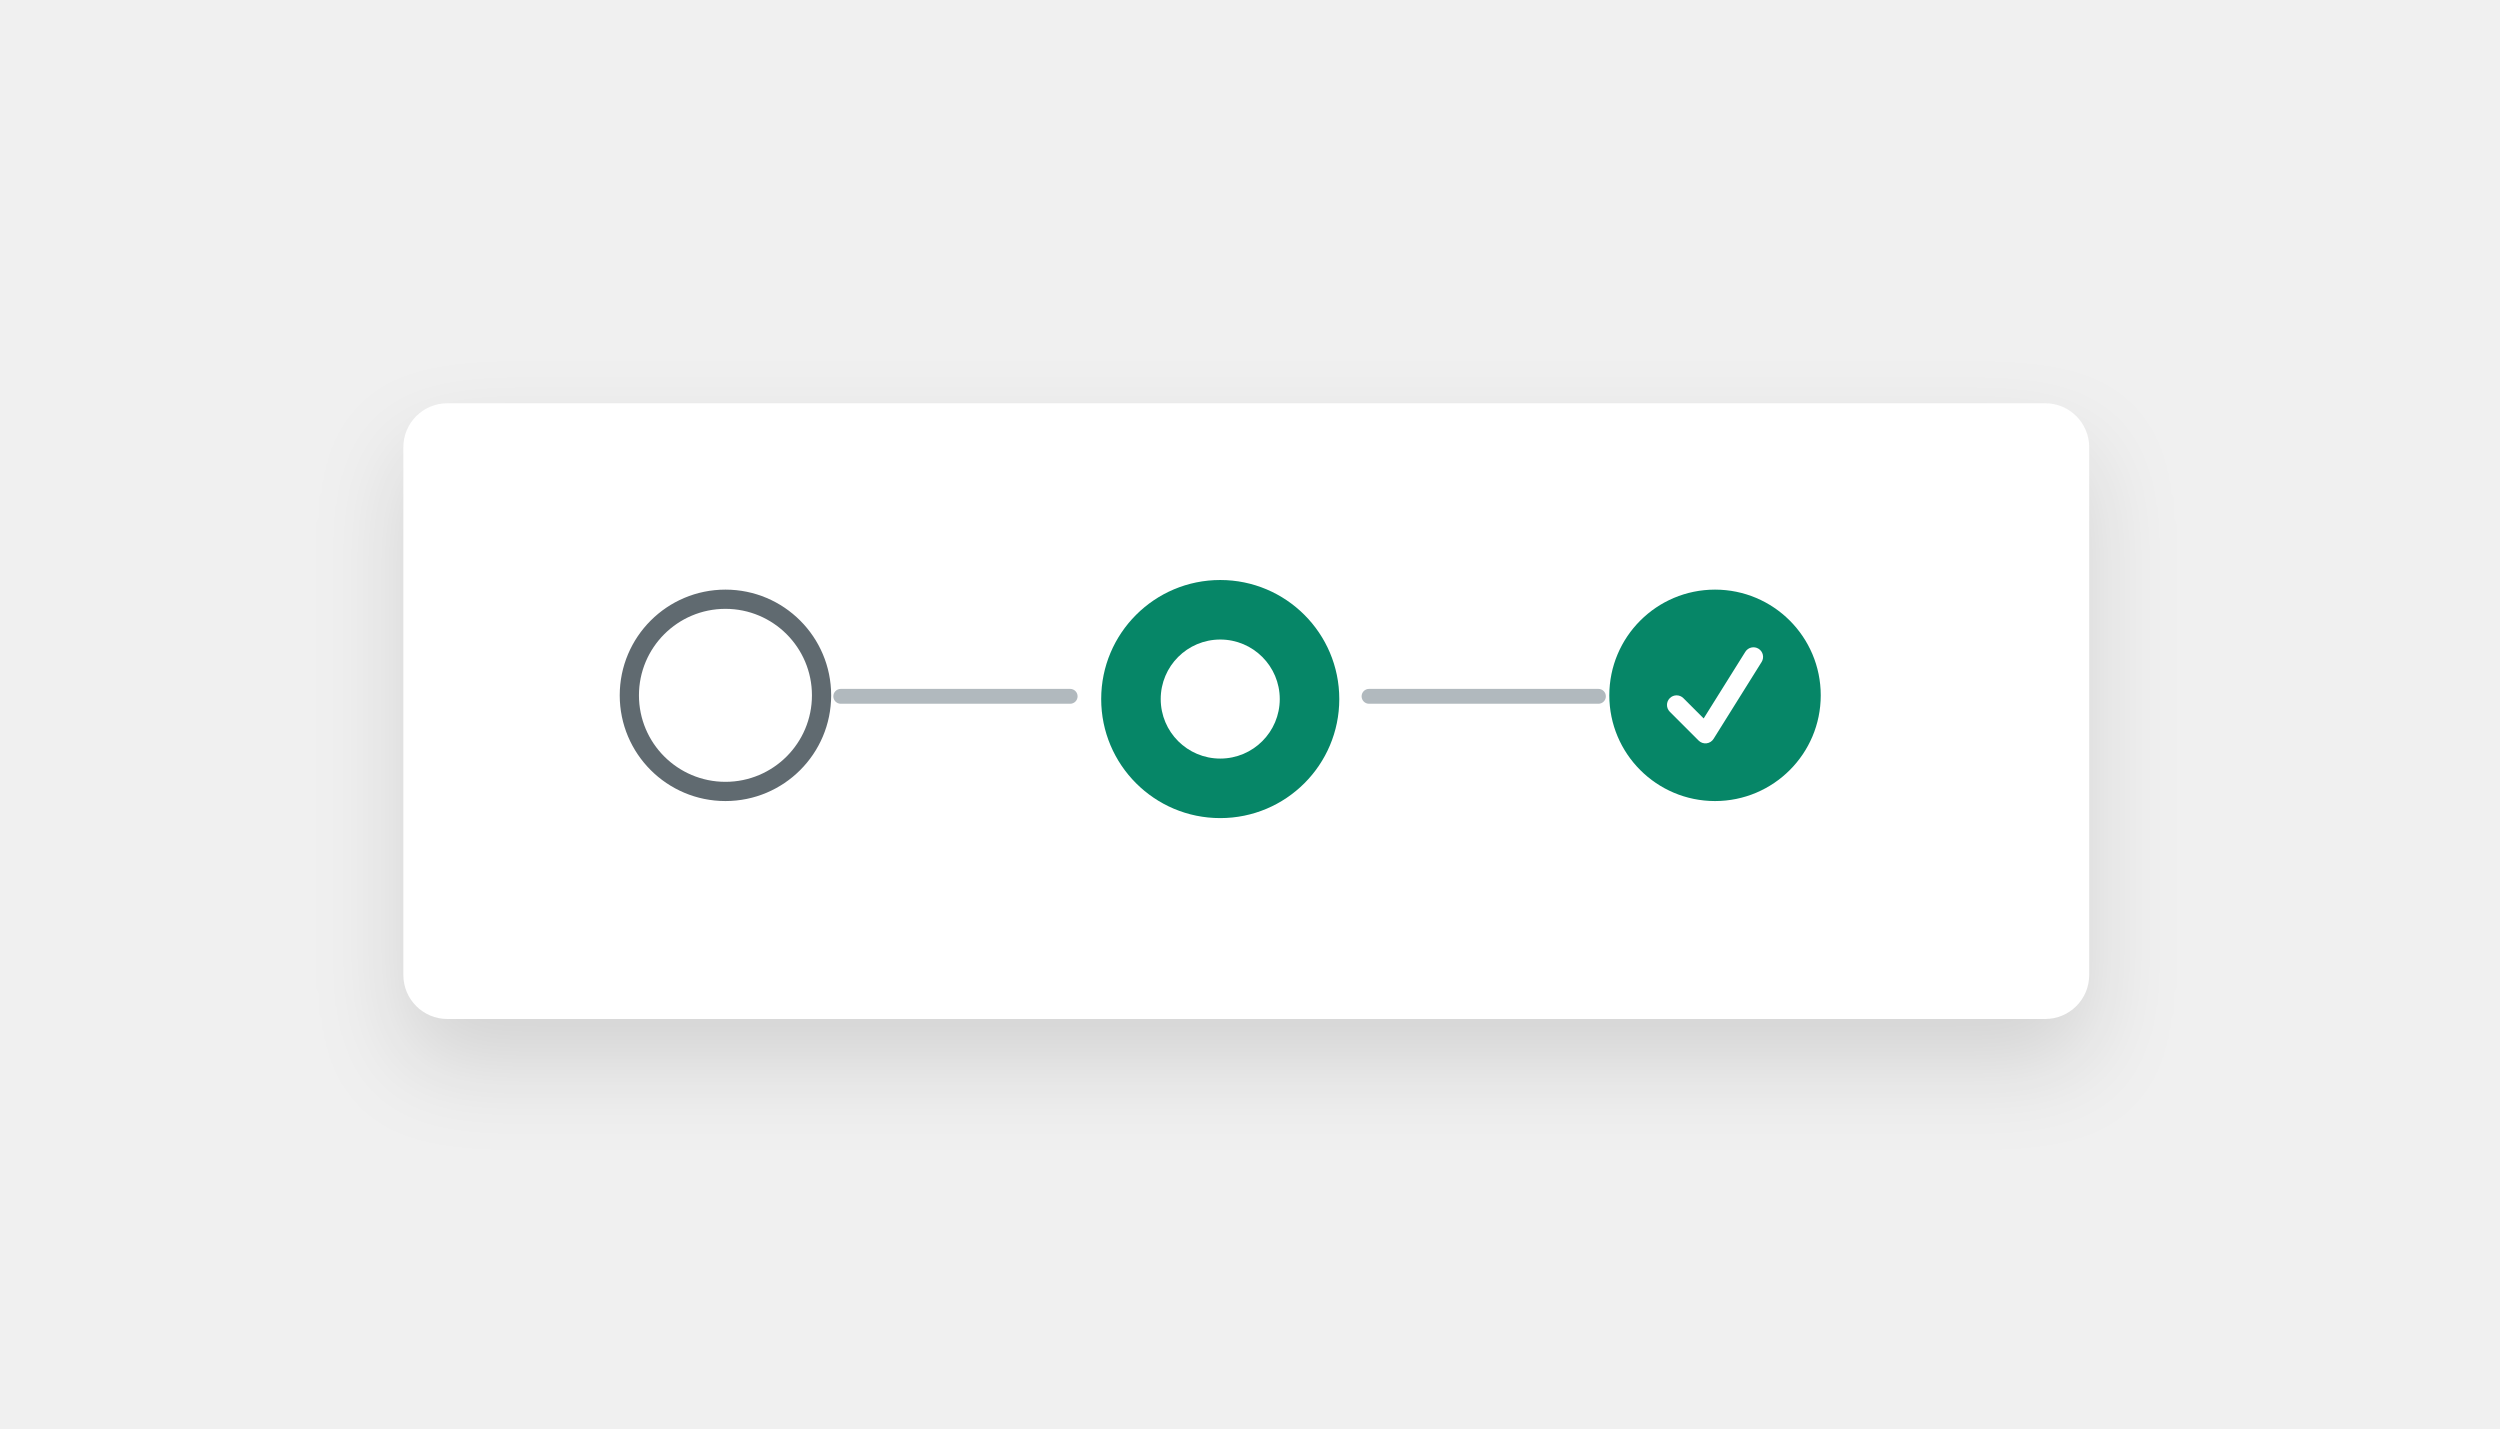
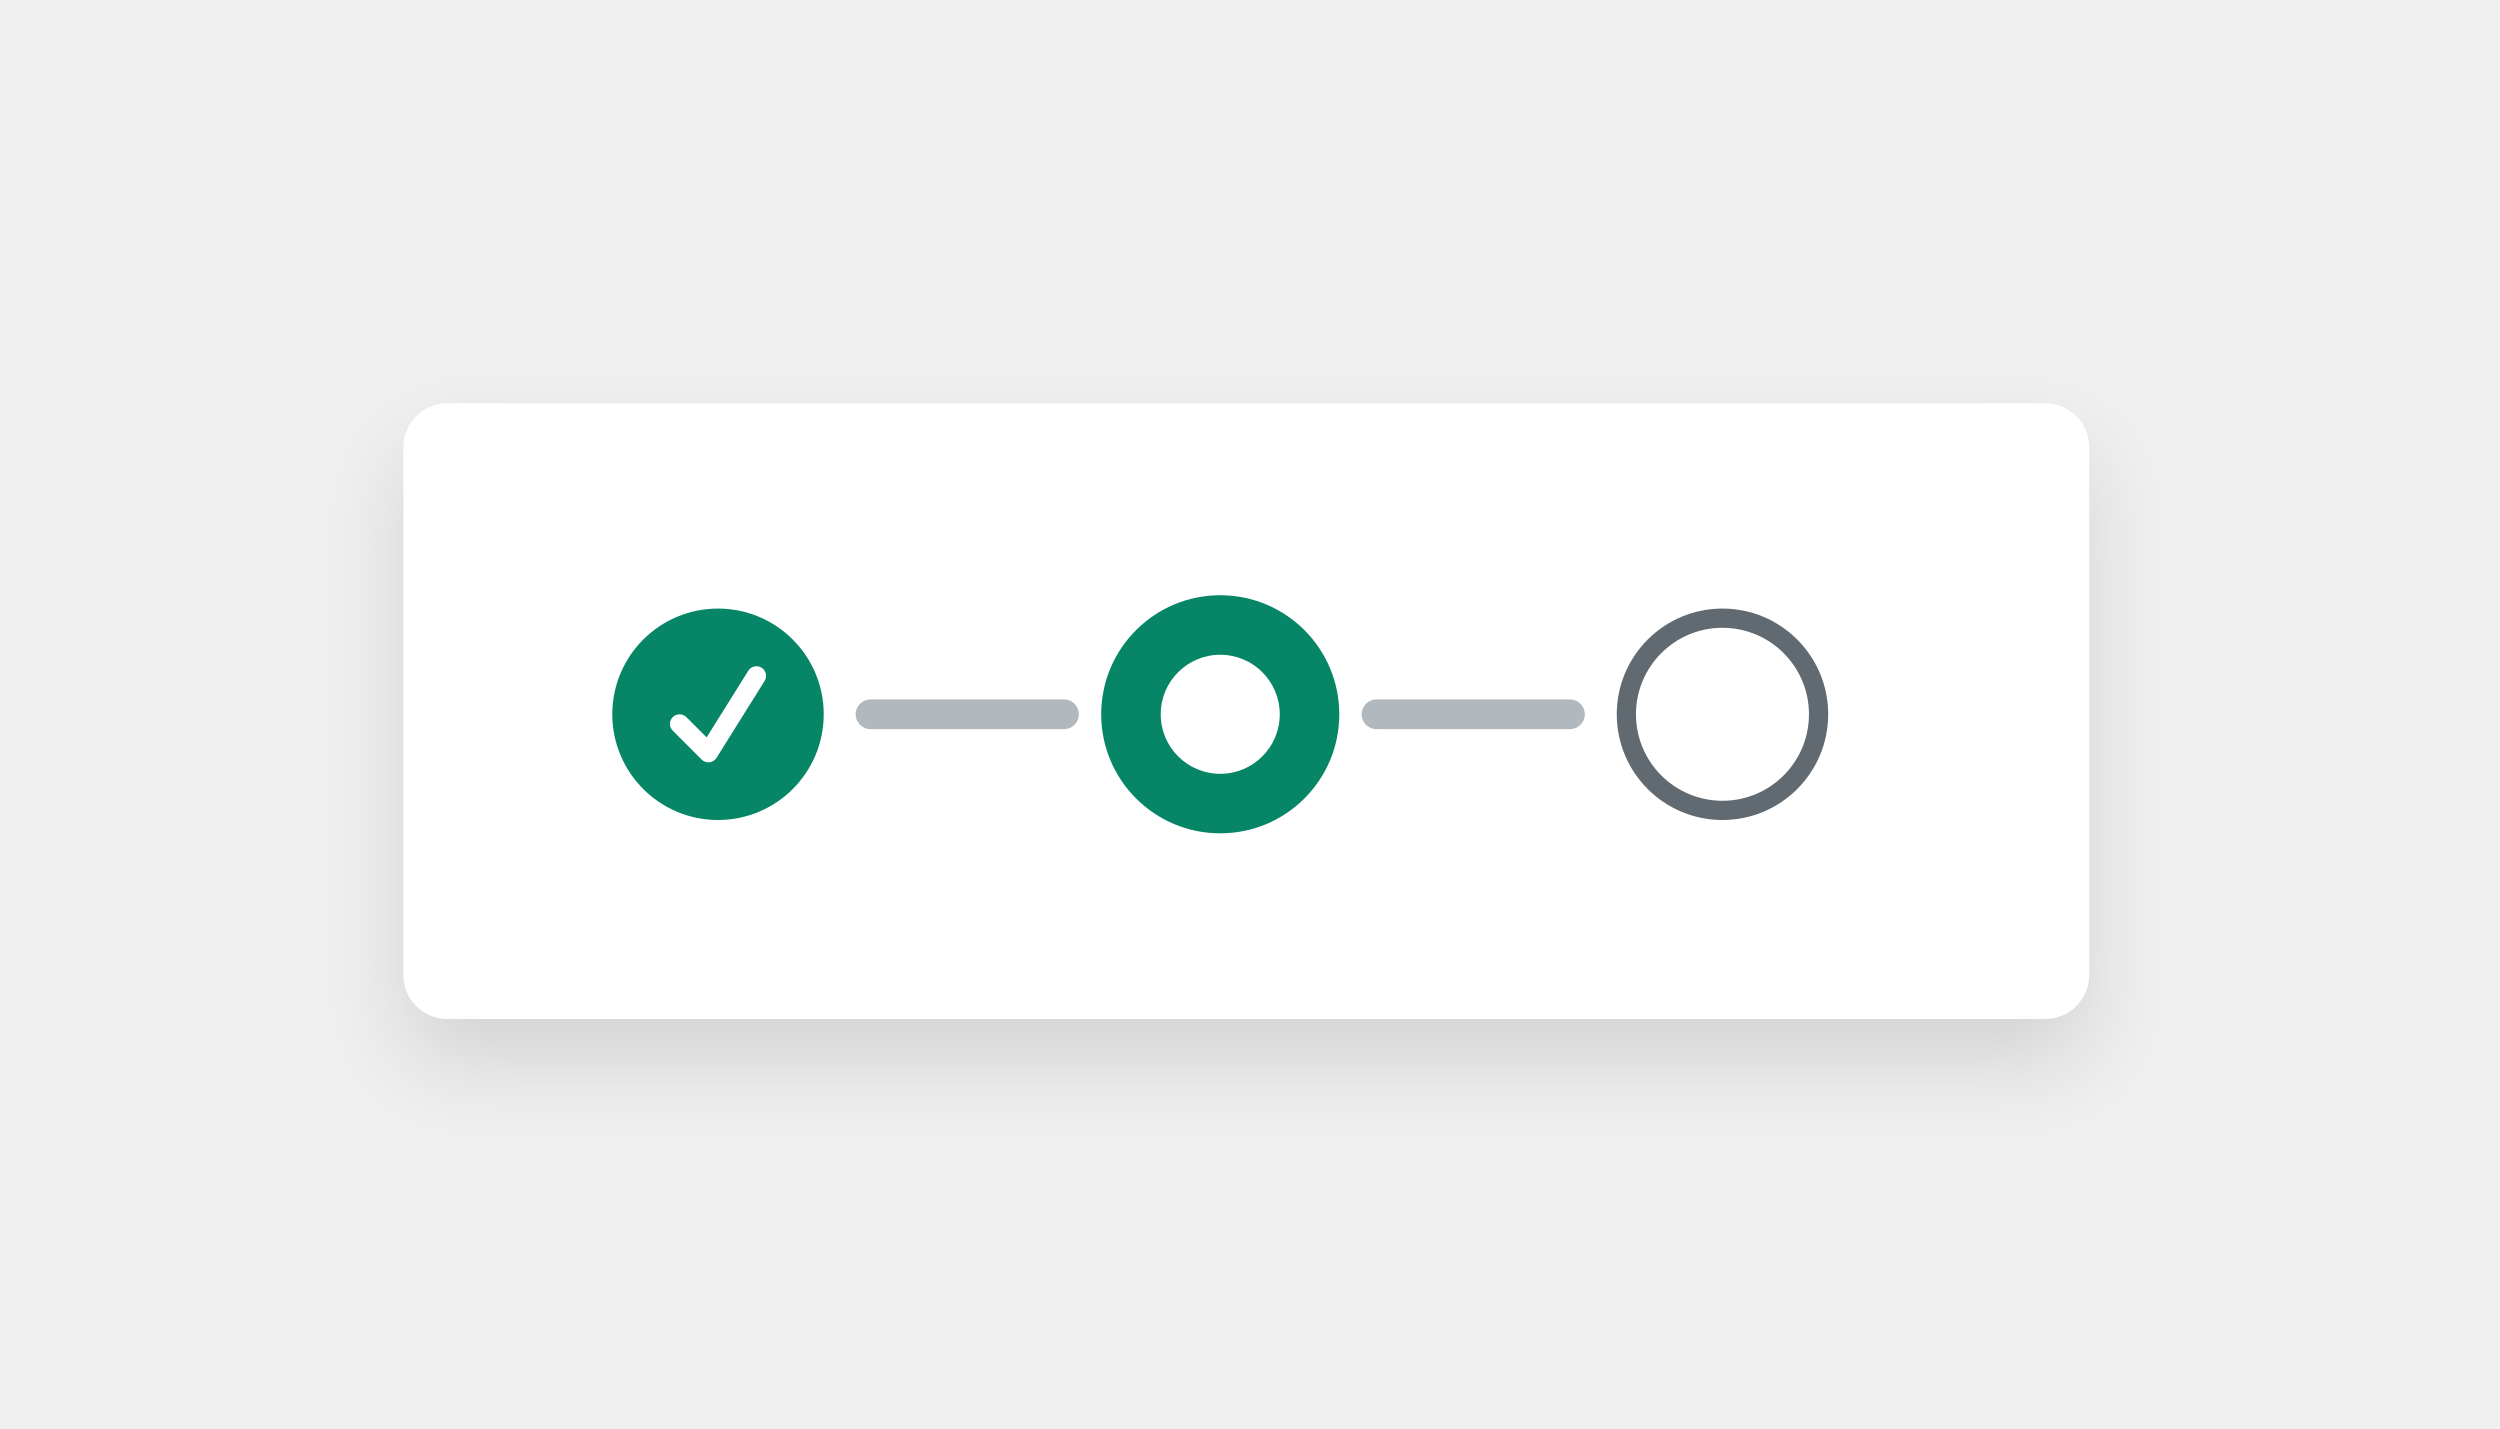
<svg xmlns="http://www.w3.org/2000/svg" width="336" height="192" viewBox="0 0 336 192" fill="none">
  <g filter="url(#filter0_d_92_494)">
    <path d="M54.211 60.11C54.211 56.846 56.858 54.199 60.122 54.199H274.878C278.143 54.199 280.789 56.846 280.789 60.11V131.041C280.789 134.306 278.143 136.952 274.878 136.952H60.122C56.858 136.952 54.211 134.306 54.211 131.041V60.11Z" fill="white" />
  </g>
-   <rect x="112" y="92.586" width="32.828" height="2" rx="1" fill="#B1B9BE" />
-   <rect x="183" y="92.586" width="32.828" height="2" rx="1" fill="#B1B9BE" />
-   <path d="M148 93.953C148 85.117 155.163 77.953 164 77.953C172.837 77.953 180 85.117 180 93.953C180 102.79 172.837 109.953 164 109.953C155.163 109.953 148 102.79 148 93.953Z" fill="#068667" />
-   <path d="M178.667 93.953C178.667 102.053 172.1 108.619 164 108.619C155.9 108.619 149.333 102.053 149.333 93.953C149.333 85.853 155.9 79.286 164 79.286C172.1 79.286 178.667 85.853 178.667 93.953Z" fill="#068667" />
-   <path d="M172 93.953C172 98.371 168.418 101.953 164 101.953C159.582 101.953 156 98.371 156 93.953C156 89.535 159.582 85.953 164 85.953C168.418 85.953 172 89.535 172 93.953Z" fill="white" />
-   <path fill-rule="evenodd" clip-rule="evenodd" d="M230.5 79.245C238.347 79.245 244.708 85.606 244.708 93.454C244.708 101.3 238.347 107.662 230.5 107.662C222.653 107.662 216.292 101.3 216.292 93.454C216.292 85.606 222.653 79.245 230.5 79.245Z" fill="#068667" />
-   <path d="M234.572 87.602C234.95 86.997 235.747 86.814 236.352 87.192C236.956 87.57 237.139 88.367 236.761 88.972L230.303 99.305C230.095 99.638 229.745 99.858 229.355 99.903C228.963 99.948 228.573 99.812 228.295 99.533L224.42 95.658C223.916 95.154 223.916 94.336 224.42 93.832C224.924 93.327 225.742 93.327 226.247 93.832L228.972 96.558L234.572 87.602Z" fill="white" />
-   <path fill-rule="evenodd" clip-rule="evenodd" d="M97.5 79.245C105.347 79.245 111.708 85.606 111.708 93.454C111.708 101.3 105.347 107.662 97.5 107.662C89.653 107.662 83.292 101.3 83.292 93.454C83.292 85.606 89.653 79.245 97.5 79.245ZM97.5 81.829C91.08 81.829 85.875 87.033 85.875 93.454C85.875 99.874 91.08 105.078 97.5 105.078C103.92 105.078 109.125 99.874 109.125 93.454C109.125 87.033 103.92 81.829 97.5 81.829Z" fill="#606A70" />
+   <path fill-rule="evenodd" clip-rule="evenodd" d="M96.5 81.792C104.347 81.792 110.708 88.153 110.708 96C110.708 103.847 104.347 110.209 96.5 110.209C88.653 110.209 82.292 103.847 82.292 96C82.292 88.153 88.653 81.792 96.5 81.792Z" fill="#068667" />
+   <path d="M100.572 90.149C100.95 89.544 101.747 89.361 102.351 89.739C102.956 90.117 103.139 90.914 102.761 91.519L96.303 101.852C96.094 102.185 95.745 102.405 95.355 102.45C94.963 102.494 94.573 102.359 94.295 102.08L90.42 98.205C89.916 97.701 89.916 96.883 90.42 96.379C90.924 95.874 91.742 95.874 92.246 96.379L94.972 99.105L100.572 90.149Z" fill="white" />
+   <rect x="115" y="94" width="30" height="4" rx="2" fill="#B1B9BE" />
+   <path d="M148 96C148 87.163 155.163 80 164 80C172.837 80 180 87.163 180 96C180 104.837 172.837 112 164 112C155.163 112 148 104.837 148 96Z" fill="#068667" />
+   <path d="M178.667 96C178.667 104.1 172.1 110.666 164 110.666C155.9 110.666 149.333 104.1 149.333 96C149.333 87.9 155.9 81.333 164 81.333C172.1 81.333 178.667 87.9 178.667 96Z" fill="#068667" />
+   <path d="M172 96C172 100.418 168.418 104 164 104C159.582 104 156 100.418 156 96C156 91.582 159.582 88 164 88C168.418 88 172 91.582 172 96Z" fill="white" />
+   <rect x="183" y="94" width="30" height="4" rx="2" fill="#B1B9BE" />
+   <path fill-rule="evenodd" clip-rule="evenodd" d="M231.5 81.792C239.347 81.792 245.708 88.153 245.708 96C245.708 103.847 239.347 110.209 231.5 110.209C223.653 110.209 217.292 103.847 217.292 96C217.292 88.153 223.653 81.792 231.5 81.792ZM231.5 84.375C225.08 84.375 219.875 89.58 219.875 96C219.875 102.421 225.08 107.625 231.5 107.625C237.92 107.625 243.125 102.421 243.125 96C243.125 89.58 237.92 84.375 231.5 84.375Z" fill="#606A70" />
  <defs>
    <filter id="filter0_d_92_494" x="42.211" y="48.199" width="250.577" height="106.753" filterUnits="userSpaceOnUse" color-interpolation-filters="sRGB">
      <feFlood flood-opacity="0" result="BackgroundImageFix" />
      <feColorMatrix in="SourceAlpha" type="matrix" values="0 0 0 0 0 0 0 0 0 0 0 0 0 0 0 0 0 0 127 0" result="hardAlpha" />
      <feOffset dy="6" />
      <feGaussianBlur stdDeviation="6" />
      <feColorMatrix type="matrix" values="0 0 0 0 0 0 0 0 0 0 0 0 0 0 0 0 0 0 0.12 0" />
      <feBlend mode="normal" in2="BackgroundImageFix" result="effect1_dropShadow_92_494" />
      <feBlend mode="normal" in="SourceGraphic" in2="effect1_dropShadow_92_494" result="shape" />
    </filter>
  </defs>
</svg>
